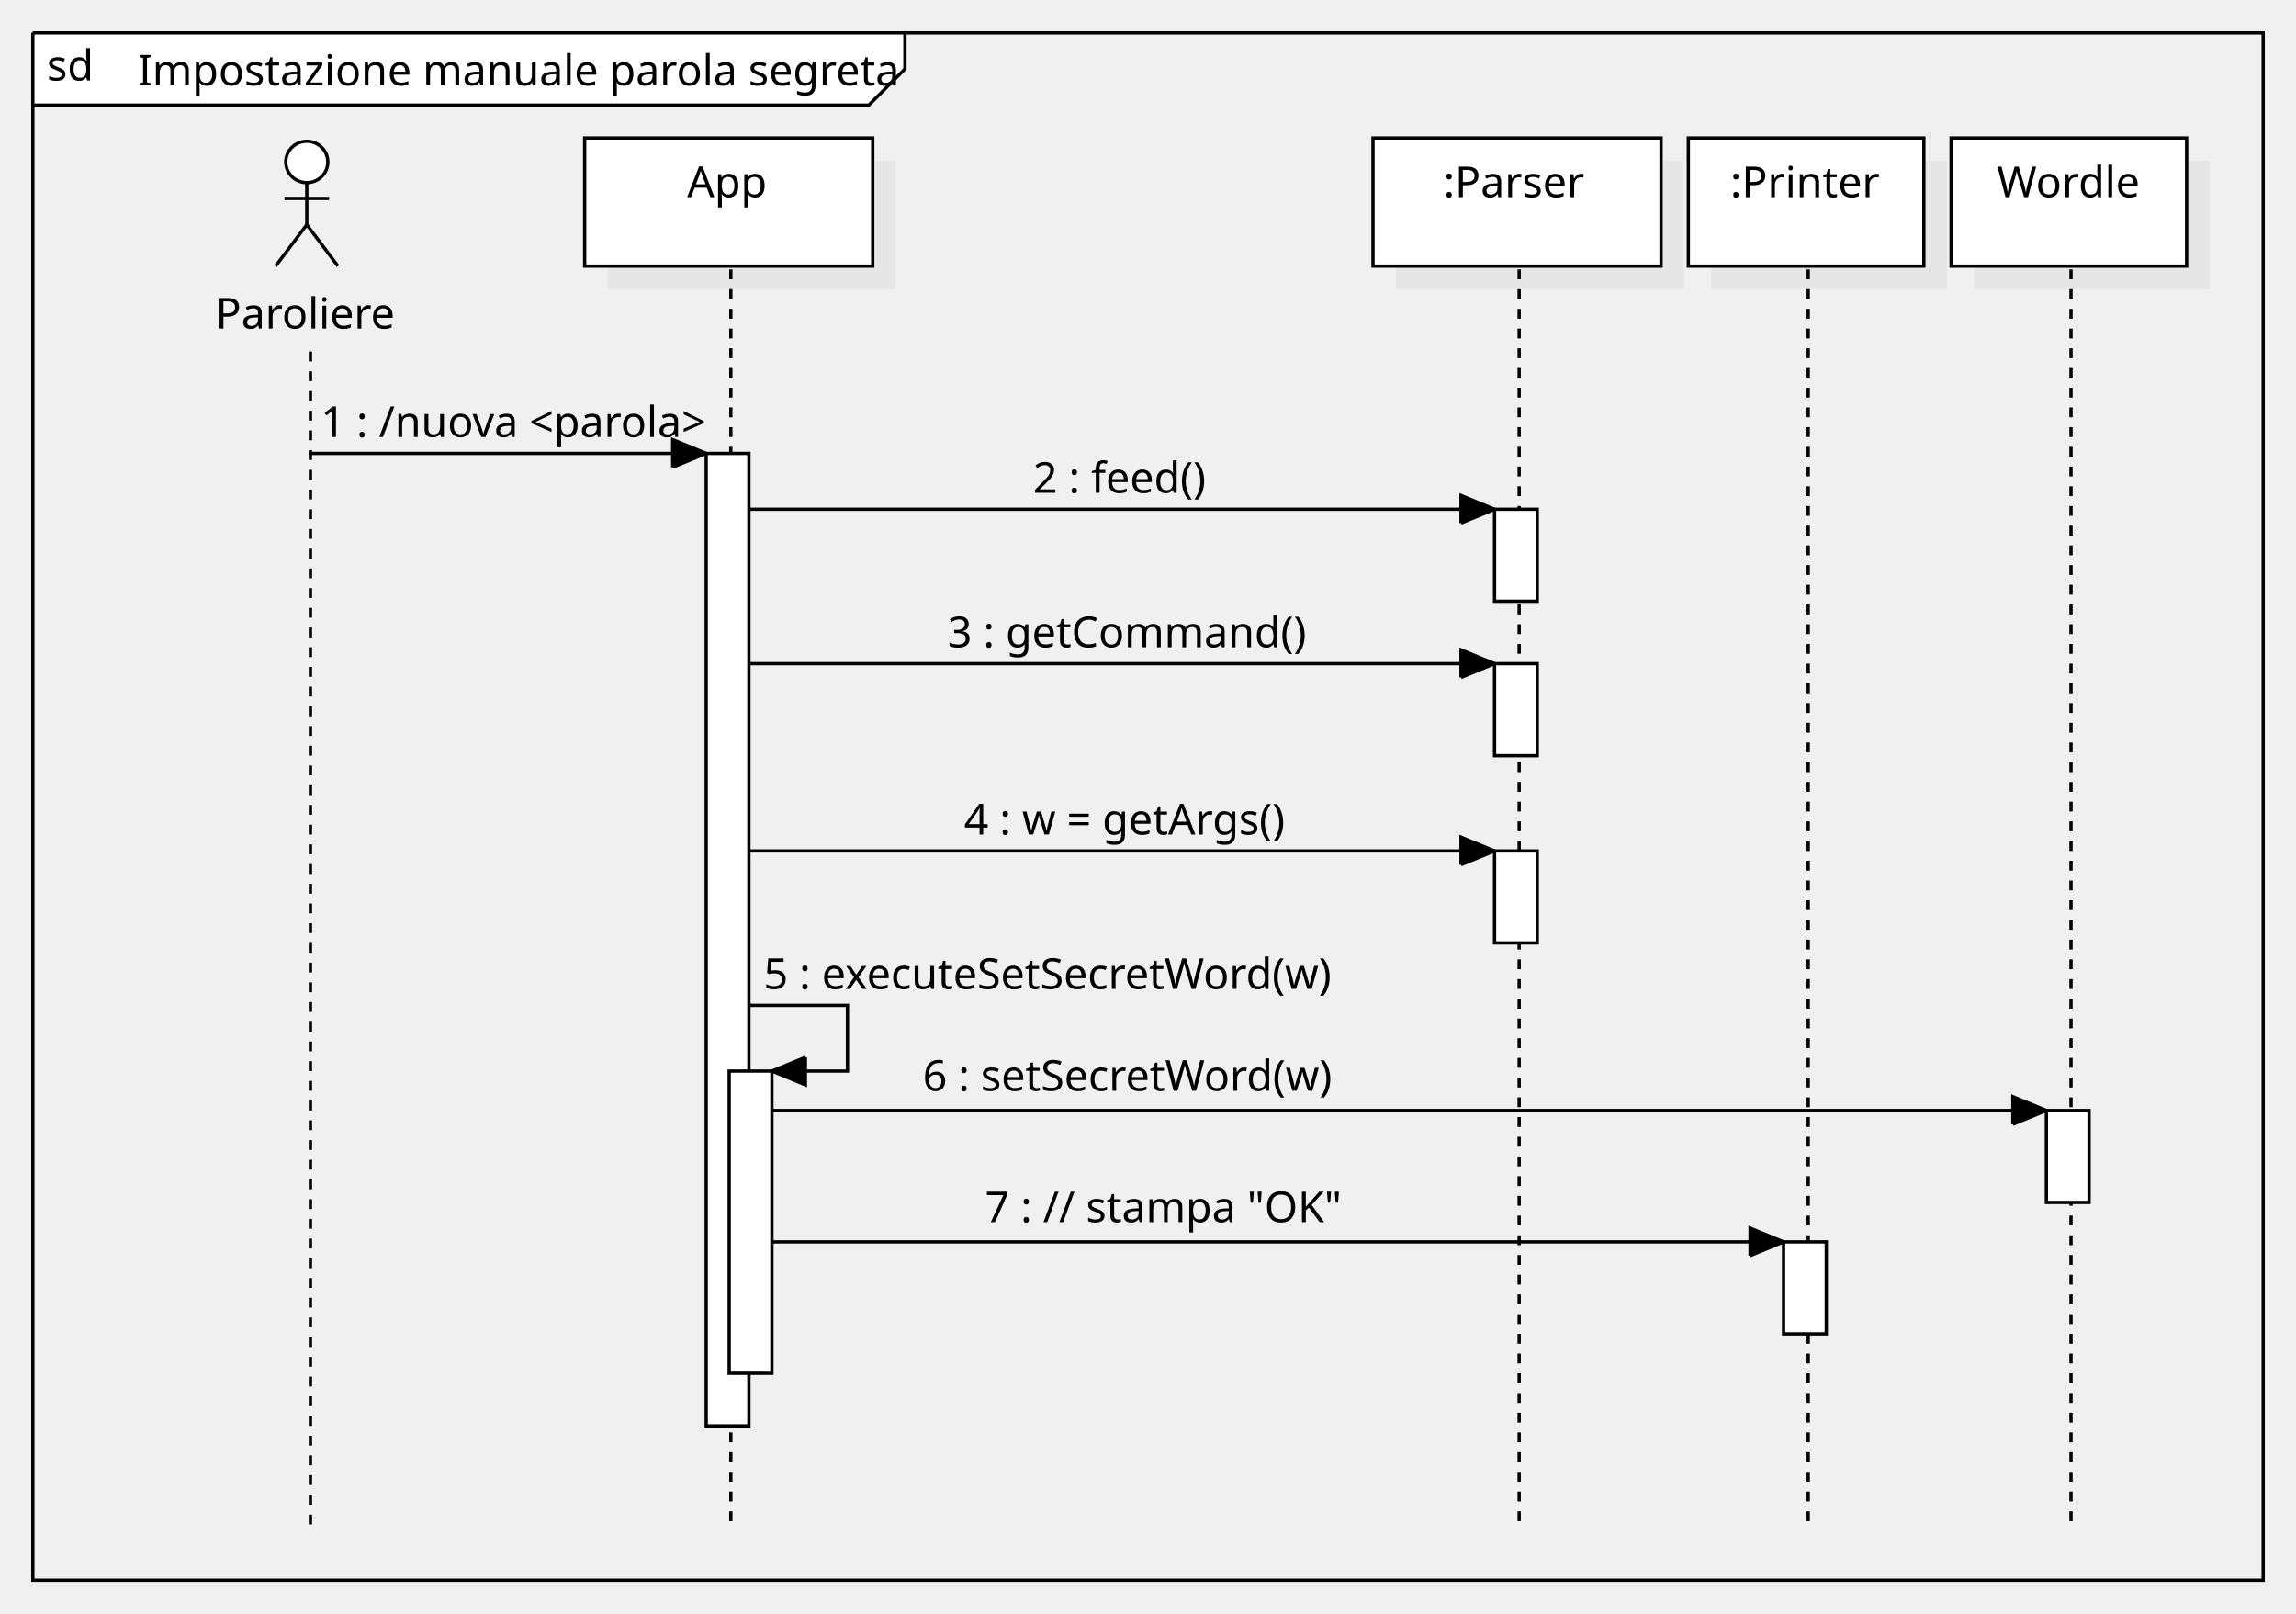
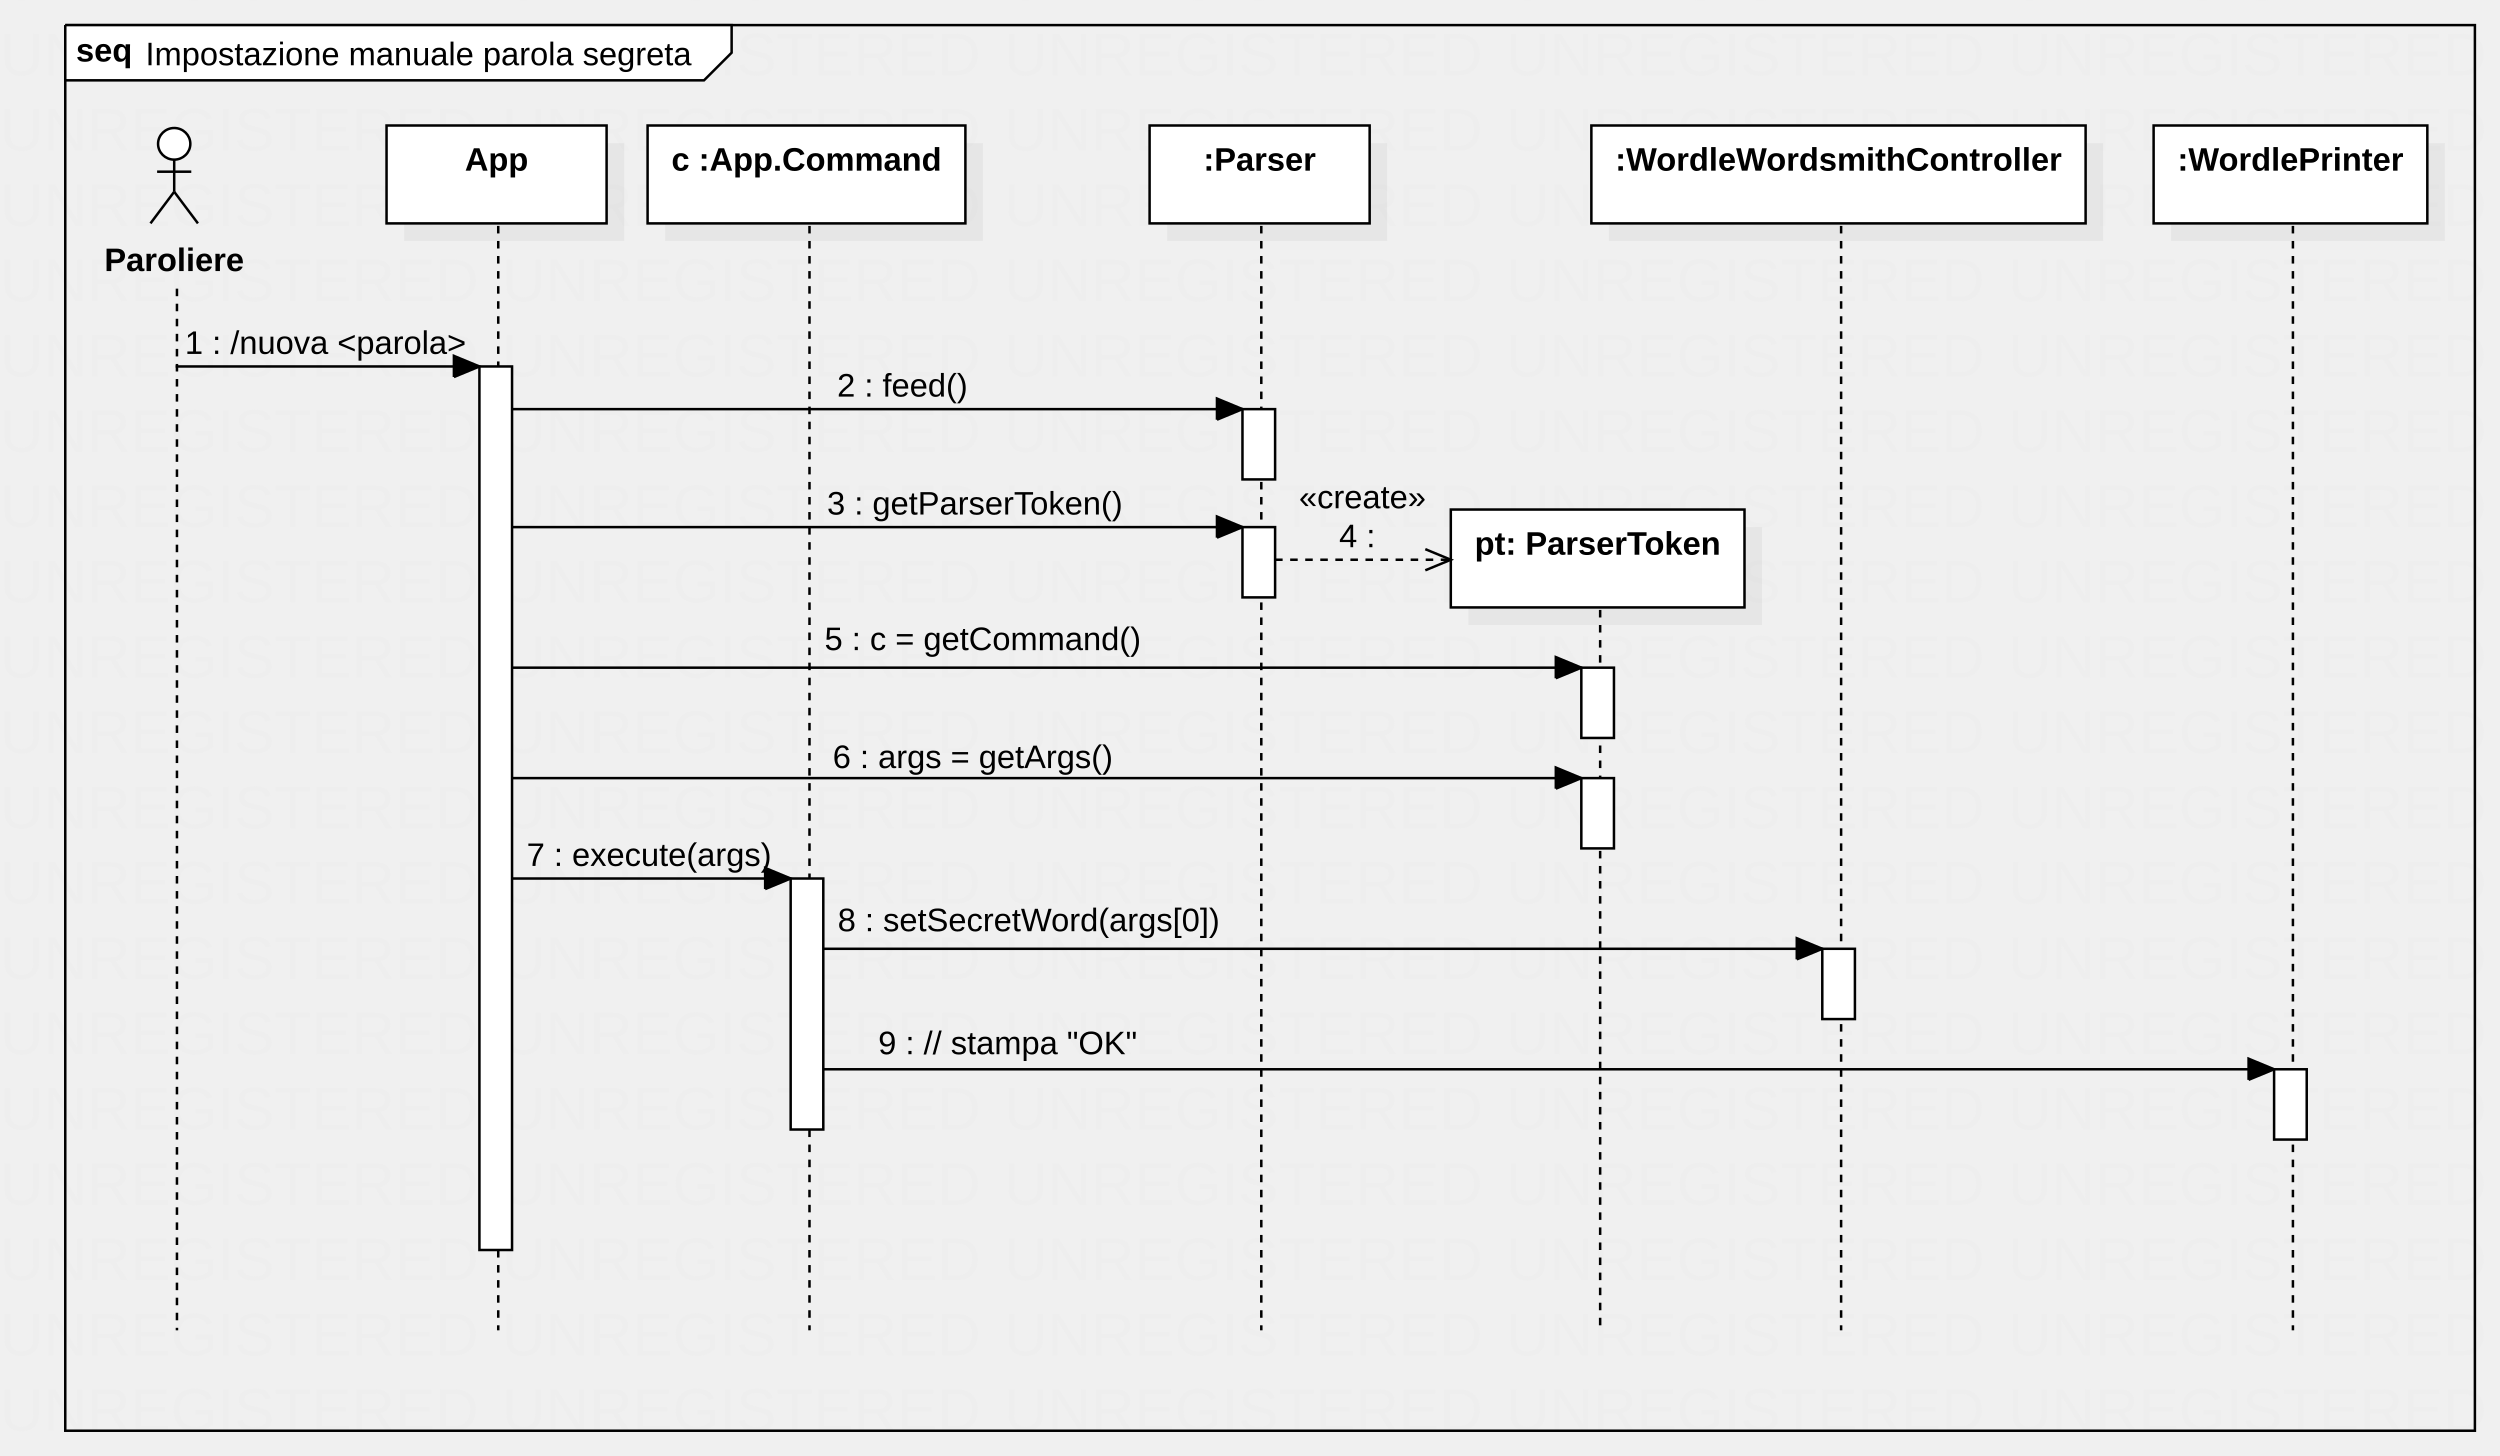
- <svg xmlns="http://www.w3.org/2000/svg" version="1.1" id="Livello_1" x="0px" y="0px" viewBox="0 0 699 491" style="enable-background:new 0 0 699 491;" xml:space="preserve">
-   <style type="text/css">
- 	.st0{opacity:0.2;fill:#C0C0C0;enable-background:new    ;}
- 	.st1{fill:#FFFFFF;}
- 	.st2{fill:none;stroke:#000000;stroke-miterlimit:10;}
- 	.st3{font-family:'Arial-BoldMT';}
- 	.st4{font-size:13px;}
- 	.st5{fill:none;stroke:#000000;stroke-miterlimit:10;stroke-dasharray:3;}
- 	.st6{font-family:'ArialMT';}
- </style>
+ <svg xmlns="http://www.w3.org/2000/svg" version="1.1" width="996" height="580">
+   <defs />
  <g>
-     <g transform="translate(-46,2) scale(1,1)">
-       <rect x="231" y="47" class="st0" width="87.7" height="39" />
-     </g>
-     <g transform="translate(-46,2) scale(1,1)">
-       <rect x="224" y="40" class="st1" width="87.7" height="39" />
-     </g>
-     <g transform="translate(-46,2) scale(1,1)">
-       <path class="st2" d="M224,40h87.7v39H224V40z" />
-     </g>
-     <g transform="translate(-46,2) scale(1,1)">
-       <g>
-         <path class="st2" d="M0,0" />
-         <text transform="matrix(1 0 0 1 255.1995 58)" class="st3 st4">App</text>
-       </g>
-     </g>
-     <g transform="translate(-46,2) scale(1,1)">
-       <path class="st5" d="M268.5,80v384" />
-     </g>
-     <g transform="translate(-46,2) scale(1,1)">
-       <path class="st1" d="M133,47.3c0-3.5,2.9-6.3,6.4-6.3s6.4,2.8,6.4,6.3c0,3.5-2.9,6.3-6.4,6.3S133,50.8,133,47.3z" />
-     </g>
-     <g transform="translate(-46,2) scale(1,1)">
-       <path class="st2" d="M133,47.3c0-3.5,2.9-6.3,6.4-6.3s6.4,2.8,6.4,6.3c0,3.5-2.9,6.3-6.4,6.3S133,50.8,133,47.3z" />
-     </g>
-     <g transform="translate(-46,2) scale(1,1)">
-       <path class="st2" d="M139.4,53.6v12.8" />
-     </g>
-     <g transform="translate(-46,2) scale(1,1)">
-       <path class="st2" d="M132.6,58.4h13.6" />
-     </g>
-     <g transform="translate(-46,2) scale(1,1)">
-       <path class="st2" d="M139.4,66.4L129.9,79" />
-     </g>
-     <g transform="translate(-46,2) scale(1,1)">
-       <path class="st2" d="M139.4,66.4l9.5,12.6" />
-     </g>
-     <g transform="translate(-46,2) scale(1,1)">
-       <g>
-         <path class="st2" d="M0,0" />
-         <text transform="matrix(1 0 0 1 111.5791 98)" class="st3 st4">Paroliere</text>
-       </g>
-     </g>
-     <g transform="translate(-46,2) scale(1,1)">
-       <path class="st5" d="M140.5,105v359" />
-     </g>
-     <g transform="translate(-46,2) scale(1,1)">
-       <rect x="647" y="47" class="st0" width="71.7" height="39" />
-     </g>
-     <g transform="translate(-46,2) scale(1,1)">
-       <rect x="640" y="40" class="st1" width="71.7" height="39" />
-     </g>
-     <g transform="translate(-46,2) scale(1,1)">
-       <path class="st2" d="M640,40h71.7v39H640V40z" />
-     </g>
-     <g transform="translate(-46,2) scale(1,1)">
-       <g>
-         <path class="st2" d="M0,0" />
-         <text transform="matrix(1 0 0 1 653.9592 58)" class="st3 st4">Wordle</text>
-       </g>
-     </g>
-     <g transform="translate(-46,2) scale(1,1)">
-       <path class="st5" d="M676.5,80v384" />
-     </g>
-     <g transform="translate(-46,2) scale(1,1)">
-       <rect x="567" y="47" class="st0" width="71.7" height="39" />
-     </g>
-     <g transform="translate(-46,2) scale(1,1)">
-       <rect x="560" y="40" class="st1" width="71.7" height="39" />
-     </g>
-     <g transform="translate(-46,2) scale(1,1)">
-       <path class="st2" d="M560,40h71.7v39H560V40z" />
-     </g>
-     <g transform="translate(-46,2) scale(1,1)">
-       <g>
-         <path class="st2" d="M0,0" />
-         <text transform="matrix(1 0 0 1 572.7532 58)" class="st3 st4">:Printer</text>
-       </g>
-     </g>
-     <g transform="translate(-46,2) scale(1,1)">
-       <path class="st5" d="M596.5,80v384" />
-     </g>
-     <g transform="translate(-46,2) scale(1,1)">
-       <rect x="471" y="47" class="st0" width="87.7" height="39" />
-     </g>
-     <g transform="translate(-46,2) scale(1,1)">
-       <rect x="464" y="40" class="st1" width="87.7" height="39" />
-     </g>
-     <g transform="translate(-46,2) scale(1,1)">
-       <path class="st2" d="M464,40h87.7v39H464V40z" />
-     </g>
-     <g transform="translate(-46,2) scale(1,1)">
-       <g>
-         <path class="st2" d="M0,0" />
-         <text transform="matrix(1 0 0 1 485.4304 58)" class="st3 st4">:Parser</text>
-       </g>
-     </g>
-     <g transform="translate(-46,2) scale(1,1)">
-       <path class="st5" d="M508.5,80v384" />
-     </g>
-     <g transform="translate(-46,2) scale(1,1)">
-       <path class="st2" d="M140,136h121" />
-     </g>
-     <g transform="translate(-46,2) scale(1,1)">
-       <path d="M250.8,140.2L261,136l-10.2-4.2" />
-     </g>
-     <g transform="translate(-46,2) scale(1,1)">
-       <path class="st2" d="M250.8,140.2L261,136l-10.2-4.2V140.2" />
-     </g>
-     <g transform="translate(-46,2) scale(1,1)">
-       <g>
-         <path class="st2" d="M0,0" />
-         <text transform="matrix(1 0 0 1 143.6677 131)" class="st6 st4">1 : /nuova &lt;parola&gt;</text>
-       </g>
-     </g>
-     <g transform="translate(-46,2) scale(1,1)">
-       <rect x="261" y="136" class="st1" width="13" height="296" />
-     </g>
-     <g transform="translate(-46,2) scale(1,1)">
-       <path class="st2" d="M261,136h13v296h-13V136z" />
-     </g>
-     <g transform="translate(-46,2) scale(1,1)">
-       <path class="st2" d="M274,153h227" />
-     </g>
-     <g transform="translate(-46,2) scale(1,1)">
-       <path d="M490.8,157.2L501,153l-10.2-4.2" />
-     </g>
-     <g transform="translate(-46,2) scale(1,1)">
-       <path class="st2" d="M490.8,157.2L501,153l-10.2-4.2V157.2" />
-     </g>
-     <g transform="translate(-46,2) scale(1,1)">
-       <g>
-         <path class="st2" d="M0,0" />
-         <text transform="matrix(1 0 0 1 360.5095 148)" class="st6 st4">2 : feed()</text>
-       </g>
-     </g>
-     <g transform="translate(-46,2) scale(1,1)">
-       <rect x="501" y="153" class="st1" width="13" height="28" />
-     </g>
-     <g transform="translate(-46,2) scale(1,1)">
-       <path class="st2" d="M501,153h13v28h-13V153z" />
-     </g>
-     <g transform="translate(-46,2) scale(1,1)">
-       <path class="st2" d="M274,200h227" />
-     </g>
-     <g transform="translate(-46,2) scale(1,1)">
-       <path d="M490.8,204.2L501,200l-10.2-4.2" />
-     </g>
-     <g transform="translate(-46,2) scale(1,1)">
-       <path class="st2" d="M490.8,204.2L501,200l-10.2-4.2V204.2" />
-     </g>
-     <g transform="translate(-46,2) scale(1,1)">
-       <g>
-         <path class="st2" d="M0,0" />
-         <text transform="matrix(1 0 0 1 334.5 195)" class="st6 st4">3 : getCommand()</text>
-       </g>
-     </g>
-     <g transform="translate(-46,2) scale(1,1)">
-       <rect x="501" y="200" class="st1" width="13" height="28" />
-     </g>
-     <g transform="translate(-46,2) scale(1,1)">
-       <path class="st2" d="M501,200h13v28h-13V200z" />
-     </g>
-     <g transform="translate(-46,2) scale(1,1)">
-       <path class="st2" d="M274,257h227" />
-     </g>
-     <g transform="translate(-46,2) scale(1,1)">
-       <path d="M490.8,261.2L501,257l-10.2-4.2" />
-     </g>
-     <g transform="translate(-46,2) scale(1,1)">
-       <path class="st2" d="M490.8,261.2L501,257l-10.2-4.2V261.2" />
-     </g>
-     <g transform="translate(-46,2) scale(1,1)">
-       <g>
-         <path class="st2" d="M0,0" />
-         <text transform="matrix(1 0 0 1 339.5 252)" class="st6 st4">4 : w = getArgs()</text>
-       </g>
-     </g>
-     <g transform="translate(-46,2) scale(1,1)">
-       <rect x="501" y="257" class="st1" width="13" height="28" />
-     </g>
-     <g transform="translate(-46,2) scale(1,1)">
-       <path class="st2" d="M501,257h13v28h-13V257z" />
-     </g>
-     <g transform="translate(-46,2) scale(1,1)">
-       <path class="st2" d="M274,304h30v20h-23" />
-     </g>
-     <g transform="translate(-46,2) scale(1,1)">
-       <path d="M291.2,319.8L281,324l10.2,4.2" />
-     </g>
-     <g transform="translate(-46,2) scale(1,1)">
-       <path class="st2" d="M291.2,319.8L281,324l10.2,4.2V319.8" />
-     </g>
-     <g transform="translate(-46,2) scale(1,1)">
-       <g>
-         <path class="st2" d="M0,0" />
-         <text transform="matrix(1 0 0 1 278.5 299)" class="st6 st4">5 : executeSetSecretWord(w)</text>
-       </g>
-     </g>
-     <g transform="translate(-46,2) scale(1,1)">
-       <rect x="268" y="324" class="st1" width="13" height="92" />
-     </g>
-     <g transform="translate(-46,2) scale(1,1)">
-       <path class="st2" d="M268,324h13v92h-13V324z" />
-     </g>
-     <g transform="translate(-46,2) scale(1,1)">
-       <path class="st2" d="M281,336h388" />
-     </g>
-     <g transform="translate(-46,2) scale(1,1)">
-       <path d="M658.8,340.2L669,336l-10.2-4.2" />
-     </g>
-     <g transform="translate(-46,2) scale(1,1)">
-       <path class="st2" d="M658.8,340.2L669,336l-10.2-4.2V340.2" />
-     </g>
-     <g transform="translate(-46,2) scale(1,1)">
-       <g>
-         <path class="st2" d="M0,0" />
-         <text transform="matrix(1 0 0 1 326.9185 330)" class="st6 st4">6 : setSecretWord(w)</text>
-       </g>
-     </g>
-     <g transform="translate(-46,2) scale(1,1)">
-       <rect x="669" y="336" class="st1" width="13" height="28" />
-     </g>
-     <g transform="translate(-46,2) scale(1,1)">
-       <path class="st2" d="M669,336h13v28h-13V336z" />
-     </g>
-     <g transform="translate(-46,2) scale(1,1)">
-       <path class="st2" d="M281,376h308" />
-     </g>
-     <g transform="translate(-46,2) scale(1,1)">
-       <path d="M578.8,380.2L589,376l-10.2-4.2" />
-     </g>
-     <g transform="translate(-46,2) scale(1,1)">
-       <path class="st2" d="M578.8,380.2L589,376l-10.2-4.2V380.2" />
-     </g>
-     <g transform="translate(-46,2) scale(1,1)">
-       <g>
-         <path class="st2" d="M0,0" />
-         <text transform="matrix(1 0 0 1 345.8828 370)" class="st6 st4">7 : // stampa "OK"</text>
-       </g>
-     </g>
-     <g transform="translate(-46,2) scale(1,1)">
-       <rect x="589" y="376" class="st1" width="13" height="28" />
-     </g>
-     <g transform="translate(-46,2) scale(1,1)">
-       <path class="st2" d="M589,376h13v28h-13V376z" />
-     </g>
-     <g transform="translate(-46,2) scale(1,1)">
-       <path class="st2" d="M56,8h679v471H56V8" />
-     </g>
-     <g transform="translate(-46,2) scale(1,1)">
-       <path class="st1" d="M56,8v22h254.5l11-11V8H56" />
-     </g>
-     <g transform="translate(-46,2) scale(1,1)">
-       <path class="st2" d="M56,8v22h254.5l11-11V8H56L56,8" />
-     </g>
-     <g transform="translate(-46,2) scale(1,1)">
-       <g>
-         <path class="st2" d="M0,0" />
-         <text transform="matrix(1 0 0 1 87.96 24)" class="st6 st4">Impostazione manuale parola segreta</text>
-       </g>
-     </g>
-     <g transform="translate(-46,2) scale(1,1)">
-       <g>
-         <path d="M0,0" />
-         <text transform="matrix(1 0 0 1 60.2795 22.5)" class="st3 st4">sd</text>
+     <text fill="#eeeeee" stroke="none" font-family="Arial" font-size="24px" font-style="normal" font-weight="normal" text-decoration="none" x="0" y="0">UNREGISTERED</text>
+     <text fill="#eeeeee" stroke="none" font-family="Arial" font-size="24px" font-style="normal" font-weight="normal" text-decoration="none" x="0" y="30">UNREGISTERED</text>
+     <text fill="#eeeeee" stroke="none" font-family="Arial" font-size="24px" font-style="normal" font-weight="normal" text-decoration="none" x="0" y="60">UNREGISTERED</text>
+     <text fill="#eeeeee" stroke="none" font-family="Arial" font-size="24px" font-style="normal" font-weight="normal" text-decoration="none" x="0" y="90">UNREGISTERED</text>
+     <text fill="#eeeeee" stroke="none" font-family="Arial" font-size="24px" font-style="normal" font-weight="normal" text-decoration="none" x="0" y="120">UNREGISTERED</text>
+     <text fill="#eeeeee" stroke="none" font-family="Arial" font-size="24px" font-style="normal" font-weight="normal" text-decoration="none" x="0" y="150">UNREGISTERED</text>
+     <text fill="#eeeeee" stroke="none" font-family="Arial" font-size="24px" font-style="normal" font-weight="normal" text-decoration="none" x="0" y="180">UNREGISTERED</text>
+     <text fill="#eeeeee" stroke="none" font-family="Arial" font-size="24px" font-style="normal" font-weight="normal" text-decoration="none" x="0" y="210">UNREGISTERED</text>
+     <text fill="#eeeeee" stroke="none" font-family="Arial" font-size="24px" font-style="normal" font-weight="normal" text-decoration="none" x="0" y="240">UNREGISTERED</text>
+     <text fill="#eeeeee" stroke="none" font-family="Arial" font-size="24px" font-style="normal" font-weight="normal" text-decoration="none" x="0" y="270">UNREGISTERED</text>
+     <text fill="#eeeeee" stroke="none" font-family="Arial" font-size="24px" font-style="normal" font-weight="normal" text-decoration="none" x="0" y="300">UNREGISTERED</text>
+     <text fill="#eeeeee" stroke="none" font-family="Arial" font-size="24px" font-style="normal" font-weight="normal" text-decoration="none" x="0" y="330">UNREGISTERED</text>
+     <text fill="#eeeeee" stroke="none" font-family="Arial" font-size="24px" font-style="normal" font-weight="normal" text-decoration="none" x="0" y="360">UNREGISTERED</text>
+     <text fill="#eeeeee" stroke="none" font-family="Arial" font-size="24px" font-style="normal" font-weight="normal" text-decoration="none" x="0" y="390">UNREGISTERED</text>
+     <text fill="#eeeeee" stroke="none" font-family="Arial" font-size="24px" font-style="normal" font-weight="normal" text-decoration="none" x="0" y="420">UNREGISTERED</text>
+     <text fill="#eeeeee" stroke="none" font-family="Arial" font-size="24px" font-style="normal" font-weight="normal" text-decoration="none" x="0" y="450">UNREGISTERED</text>
+     <text fill="#eeeeee" stroke="none" font-family="Arial" font-size="24px" font-style="normal" font-weight="normal" text-decoration="none" x="0" y="480">UNREGISTERED</text>
+     <text fill="#eeeeee" stroke="none" font-family="Arial" font-size="24px" font-style="normal" font-weight="normal" text-decoration="none" x="0" y="510">UNREGISTERED</text>
+     <text fill="#eeeeee" stroke="none" font-family="Arial" font-size="24px" font-style="normal" font-weight="normal" text-decoration="none" x="0" y="540">UNREGISTERED</text>
+     <text fill="#eeeeee" stroke="none" font-family="Arial" font-size="24px" font-style="normal" font-weight="normal" text-decoration="none" x="0" y="570">UNREGISTERED</text>
+     <text fill="#eeeeee" stroke="none" font-family="Arial" font-size="24px" font-style="normal" font-weight="normal" text-decoration="none" x="200" y="0">UNREGISTERED</text>
+     <text fill="#eeeeee" stroke="none" font-family="Arial" font-size="24px" font-style="normal" font-weight="normal" text-decoration="none" x="200" y="30">UNREGISTERED</text>
+     <text fill="#eeeeee" stroke="none" font-family="Arial" font-size="24px" font-style="normal" font-weight="normal" text-decoration="none" x="200" y="60">UNREGISTERED</text>
+     <text fill="#eeeeee" stroke="none" font-family="Arial" font-size="24px" font-style="normal" font-weight="normal" text-decoration="none" x="200" y="90">UNREGISTERED</text>
+     <text fill="#eeeeee" stroke="none" font-family="Arial" font-size="24px" font-style="normal" font-weight="normal" text-decoration="none" x="200" y="120">UNREGISTERED</text>
+     <text fill="#eeeeee" stroke="none" font-family="Arial" font-size="24px" font-style="normal" font-weight="normal" text-decoration="none" x="200" y="150">UNREGISTERED</text>
+     <text fill="#eeeeee" stroke="none" font-family="Arial" font-size="24px" font-style="normal" font-weight="normal" text-decoration="none" x="200" y="180">UNREGISTERED</text>
+     <text fill="#eeeeee" stroke="none" font-family="Arial" font-size="24px" font-style="normal" font-weight="normal" text-decoration="none" x="200" y="210">UNREGISTERED</text>
+     <text fill="#eeeeee" stroke="none" font-family="Arial" font-size="24px" font-style="normal" font-weight="normal" text-decoration="none" x="200" y="240">UNREGISTERED</text>
+     <text fill="#eeeeee" stroke="none" font-family="Arial" font-size="24px" font-style="normal" font-weight="normal" text-decoration="none" x="200" y="270">UNREGISTERED</text>
+     <text fill="#eeeeee" stroke="none" font-family="Arial" font-size="24px" font-style="normal" font-weight="normal" text-decoration="none" x="200" y="300">UNREGISTERED</text>
+     <text fill="#eeeeee" stroke="none" font-family="Arial" font-size="24px" font-style="normal" font-weight="normal" text-decoration="none" x="200" y="330">UNREGISTERED</text>
+     <text fill="#eeeeee" stroke="none" font-family="Arial" font-size="24px" font-style="normal" font-weight="normal" text-decoration="none" x="200" y="360">UNREGISTERED</text>
+     <text fill="#eeeeee" stroke="none" font-family="Arial" font-size="24px" font-style="normal" font-weight="normal" text-decoration="none" x="200" y="390">UNREGISTERED</text>
+     <text fill="#eeeeee" stroke="none" font-family="Arial" font-size="24px" font-style="normal" font-weight="normal" text-decoration="none" x="200" y="420">UNREGISTERED</text>
+     <text fill="#eeeeee" stroke="none" font-family="Arial" font-size="24px" font-style="normal" font-weight="normal" text-decoration="none" x="200" y="450">UNREGISTERED</text>
+     <text fill="#eeeeee" stroke="none" font-family="Arial" font-size="24px" font-style="normal" font-weight="normal" text-decoration="none" x="200" y="480">UNREGISTERED</text>
+     <text fill="#eeeeee" stroke="none" font-family="Arial" font-size="24px" font-style="normal" font-weight="normal" text-decoration="none" x="200" y="510">UNREGISTERED</text>
+     <text fill="#eeeeee" stroke="none" font-family="Arial" font-size="24px" font-style="normal" font-weight="normal" text-decoration="none" x="200" y="540">UNREGISTERED</text>
+     <text fill="#eeeeee" stroke="none" font-family="Arial" font-size="24px" font-style="normal" font-weight="normal" text-decoration="none" x="200" y="570">UNREGISTERED</text>
+     <text fill="#eeeeee" stroke="none" font-family="Arial" font-size="24px" font-style="normal" font-weight="normal" text-decoration="none" x="400" y="0">UNREGISTERED</text>
+     <text fill="#eeeeee" stroke="none" font-family="Arial" font-size="24px" font-style="normal" font-weight="normal" text-decoration="none" x="400" y="30">UNREGISTERED</text>
+     <text fill="#eeeeee" stroke="none" font-family="Arial" font-size="24px" font-style="normal" font-weight="normal" text-decoration="none" x="400" y="60">UNREGISTERED</text>
+     <text fill="#eeeeee" stroke="none" font-family="Arial" font-size="24px" font-style="normal" font-weight="normal" text-decoration="none" x="400" y="90">UNREGISTERED</text>
+     <text fill="#eeeeee" stroke="none" font-family="Arial" font-size="24px" font-style="normal" font-weight="normal" text-decoration="none" x="400" y="120">UNREGISTERED</text>
+     <text fill="#eeeeee" stroke="none" font-family="Arial" font-size="24px" font-style="normal" font-weight="normal" text-decoration="none" x="400" y="150">UNREGISTERED</text>
+     <text fill="#eeeeee" stroke="none" font-family="Arial" font-size="24px" font-style="normal" font-weight="normal" text-decoration="none" x="400" y="180">UNREGISTERED</text>
+     <text fill="#eeeeee" stroke="none" font-family="Arial" font-size="24px" font-style="normal" font-weight="normal" text-decoration="none" x="400" y="210">UNREGISTERED</text>
+     <text fill="#eeeeee" stroke="none" font-family="Arial" font-size="24px" font-style="normal" font-weight="normal" text-decoration="none" x="400" y="240">UNREGISTERED</text>
+     <text fill="#eeeeee" stroke="none" font-family="Arial" font-size="24px" font-style="normal" font-weight="normal" text-decoration="none" x="400" y="270">UNREGISTERED</text>
+     <text fill="#eeeeee" stroke="none" font-family="Arial" font-size="24px" font-style="normal" font-weight="normal" text-decoration="none" x="400" y="300">UNREGISTERED</text>
+     <text fill="#eeeeee" stroke="none" font-family="Arial" font-size="24px" font-style="normal" font-weight="normal" text-decoration="none" x="400" y="330">UNREGISTERED</text>
+     <text fill="#eeeeee" stroke="none" font-family="Arial" font-size="24px" font-style="normal" font-weight="normal" text-decoration="none" x="400" y="360">UNREGISTERED</text>
+     <text fill="#eeeeee" stroke="none" font-family="Arial" font-size="24px" font-style="normal" font-weight="normal" text-decoration="none" x="400" y="390">UNREGISTERED</text>
+     <text fill="#eeeeee" stroke="none" font-family="Arial" font-size="24px" font-style="normal" font-weight="normal" text-decoration="none" x="400" y="420">UNREGISTERED</text>
+     <text fill="#eeeeee" stroke="none" font-family="Arial" font-size="24px" font-style="normal" font-weight="normal" text-decoration="none" x="400" y="450">UNREGISTERED</text>
+     <text fill="#eeeeee" stroke="none" font-family="Arial" font-size="24px" font-style="normal" font-weight="normal" text-decoration="none" x="400" y="480">UNREGISTERED</text>
+     <text fill="#eeeeee" stroke="none" font-family="Arial" font-size="24px" font-style="normal" font-weight="normal" text-decoration="none" x="400" y="510">UNREGISTERED</text>
+     <text fill="#eeeeee" stroke="none" font-family="Arial" font-size="24px" font-style="normal" font-weight="normal" text-decoration="none" x="400" y="540">UNREGISTERED</text>
+     <text fill="#eeeeee" stroke="none" font-family="Arial" font-size="24px" font-style="normal" font-weight="normal" text-decoration="none" x="400" y="570">UNREGISTERED</text>
+     <text fill="#eeeeee" stroke="none" font-family="Arial" font-size="24px" font-style="normal" font-weight="normal" text-decoration="none" x="600" y="0">UNREGISTERED</text>
+     <text fill="#eeeeee" stroke="none" font-family="Arial" font-size="24px" font-style="normal" font-weight="normal" text-decoration="none" x="600" y="30">UNREGISTERED</text>
+     <text fill="#eeeeee" stroke="none" font-family="Arial" font-size="24px" font-style="normal" font-weight="normal" text-decoration="none" x="600" y="60">UNREGISTERED</text>
+     <text fill="#eeeeee" stroke="none" font-family="Arial" font-size="24px" font-style="normal" font-weight="normal" text-decoration="none" x="600" y="90">UNREGISTERED</text>
+     <text fill="#eeeeee" stroke="none" font-family="Arial" font-size="24px" font-style="normal" font-weight="normal" text-decoration="none" x="600" y="120">UNREGISTERED</text>
+     <text fill="#eeeeee" stroke="none" font-family="Arial" font-size="24px" font-style="normal" font-weight="normal" text-decoration="none" x="600" y="150">UNREGISTERED</text>
+     <text fill="#eeeeee" stroke="none" font-family="Arial" font-size="24px" font-style="normal" font-weight="normal" text-decoration="none" x="600" y="180">UNREGISTERED</text>
+     <text fill="#eeeeee" stroke="none" font-family="Arial" font-size="24px" font-style="normal" font-weight="normal" text-decoration="none" x="600" y="210">UNREGISTERED</text>
+     <text fill="#eeeeee" stroke="none" font-family="Arial" font-size="24px" font-style="normal" font-weight="normal" text-decoration="none" x="600" y="240">UNREGISTERED</text>
+     <text fill="#eeeeee" stroke="none" font-family="Arial" font-size="24px" font-style="normal" font-weight="normal" text-decoration="none" x="600" y="270">UNREGISTERED</text>
+     <text fill="#eeeeee" stroke="none" font-family="Arial" font-size="24px" font-style="normal" font-weight="normal" text-decoration="none" x="600" y="300">UNREGISTERED</text>
+     <text fill="#eeeeee" stroke="none" font-family="Arial" font-size="24px" font-style="normal" font-weight="normal" text-decoration="none" x="600" y="330">UNREGISTERED</text>
+     <text fill="#eeeeee" stroke="none" font-family="Arial" font-size="24px" font-style="normal" font-weight="normal" text-decoration="none" x="600" y="360">UNREGISTERED</text>
+     <text fill="#eeeeee" stroke="none" font-family="Arial" font-size="24px" font-style="normal" font-weight="normal" text-decoration="none" x="600" y="390">UNREGISTERED</text>
+     <text fill="#eeeeee" stroke="none" font-family="Arial" font-size="24px" font-style="normal" font-weight="normal" text-decoration="none" x="600" y="420">UNREGISTERED</text>
+     <text fill="#eeeeee" stroke="none" font-family="Arial" font-size="24px" font-style="normal" font-weight="normal" text-decoration="none" x="600" y="450">UNREGISTERED</text>
+     <text fill="#eeeeee" stroke="none" font-family="Arial" font-size="24px" font-style="normal" font-weight="normal" text-decoration="none" x="600" y="480">UNREGISTERED</text>
+     <text fill="#eeeeee" stroke="none" font-family="Arial" font-size="24px" font-style="normal" font-weight="normal" text-decoration="none" x="600" y="510">UNREGISTERED</text>
+     <text fill="#eeeeee" stroke="none" font-family="Arial" font-size="24px" font-style="normal" font-weight="normal" text-decoration="none" x="600" y="540">UNREGISTERED</text>
+     <text fill="#eeeeee" stroke="none" font-family="Arial" font-size="24px" font-style="normal" font-weight="normal" text-decoration="none" x="600" y="570">UNREGISTERED</text>
+     <text fill="#eeeeee" stroke="none" font-family="Arial" font-size="24px" font-style="normal" font-weight="normal" text-decoration="none" x="800" y="0">UNREGISTERED</text>
+     <text fill="#eeeeee" stroke="none" font-family="Arial" font-size="24px" font-style="normal" font-weight="normal" text-decoration="none" x="800" y="30">UNREGISTERED</text>
+     <text fill="#eeeeee" stroke="none" font-family="Arial" font-size="24px" font-style="normal" font-weight="normal" text-decoration="none" x="800" y="60">UNREGISTERED</text>
+     <text fill="#eeeeee" stroke="none" font-family="Arial" font-size="24px" font-style="normal" font-weight="normal" text-decoration="none" x="800" y="90">UNREGISTERED</text>
+     <text fill="#eeeeee" stroke="none" font-family="Arial" font-size="24px" font-style="normal" font-weight="normal" text-decoration="none" x="800" y="120">UNREGISTERED</text>
+     <text fill="#eeeeee" stroke="none" font-family="Arial" font-size="24px" font-style="normal" font-weight="normal" text-decoration="none" x="800" y="150">UNREGISTERED</text>
+     <text fill="#eeeeee" stroke="none" font-family="Arial" font-size="24px" font-style="normal" font-weight="normal" text-decoration="none" x="800" y="180">UNREGISTERED</text>
+     <text fill="#eeeeee" stroke="none" font-family="Arial" font-size="24px" font-style="normal" font-weight="normal" text-decoration="none" x="800" y="210">UNREGISTERED</text>
+     <text fill="#eeeeee" stroke="none" font-family="Arial" font-size="24px" font-style="normal" font-weight="normal" text-decoration="none" x="800" y="240">UNREGISTERED</text>
+     <text fill="#eeeeee" stroke="none" font-family="Arial" font-size="24px" font-style="normal" font-weight="normal" text-decoration="none" x="800" y="270">UNREGISTERED</text>
+     <text fill="#eeeeee" stroke="none" font-family="Arial" font-size="24px" font-style="normal" font-weight="normal" text-decoration="none" x="800" y="300">UNREGISTERED</text>
+     <text fill="#eeeeee" stroke="none" font-family="Arial" font-size="24px" font-style="normal" font-weight="normal" text-decoration="none" x="800" y="330">UNREGISTERED</text>
+     <text fill="#eeeeee" stroke="none" font-family="Arial" font-size="24px" font-style="normal" font-weight="normal" text-decoration="none" x="800" y="360">UNREGISTERED</text>
+     <text fill="#eeeeee" stroke="none" font-family="Arial" font-size="24px" font-style="normal" font-weight="normal" text-decoration="none" x="800" y="390">UNREGISTERED</text>
+     <text fill="#eeeeee" stroke="none" font-family="Arial" font-size="24px" font-style="normal" font-weight="normal" text-decoration="none" x="800" y="420">UNREGISTERED</text>
+     <text fill="#eeeeee" stroke="none" font-family="Arial" font-size="24px" font-style="normal" font-weight="normal" text-decoration="none" x="800" y="450">UNREGISTERED</text>
+     <text fill="#eeeeee" stroke="none" font-family="Arial" font-size="24px" font-style="normal" font-weight="normal" text-decoration="none" x="800" y="480">UNREGISTERED</text>
+     <text fill="#eeeeee" stroke="none" font-family="Arial" font-size="24px" font-style="normal" font-weight="normal" text-decoration="none" x="800" y="510">UNREGISTERED</text>
+     <text fill="#eeeeee" stroke="none" font-family="Arial" font-size="24px" font-style="normal" font-weight="normal" text-decoration="none" x="800" y="540">UNREGISTERED</text>
+     <text fill="#eeeeee" stroke="none" font-family="Arial" font-size="24px" font-style="normal" font-weight="normal" text-decoration="none" x="800" y="570">UNREGISTERED</text>
+     <g transform="translate(-70,10) scale(1,1)">
+       <rect fill="#C0C0C0" stroke="none" x="231" y="47" width="87.669" height="39" opacity="0.2" />
+     </g>
+     <g transform="translate(-70,10) scale(1,1)">
+       <rect fill="#ffffff" stroke="none" x="224" y="40" width="87.669" height="39" />
+     </g>
+     <g transform="translate(-70,10) scale(1,1)">
+       <path fill="none" stroke="#000000" d="M 224 40 L 311.669 40 L 311.669 79 L 224 79 L 224 40 Z Z" stroke-miterlimit="10" />
+     </g>
+     <g transform="translate(-70,10) scale(1,1)">
+       <g>
+         <path fill="none" stroke="none" />
+         <text fill="#000000" stroke="none" font-family="Arial" font-size="13px" font-style="normal" font-weight="bold" text-decoration="none" x="255.199" y="58">App</text>
+       </g>
+     </g>
+     <g transform="translate(-70,10) scale(1,1)">
+       <path fill="none" stroke="#000000" d="M 268.5 80 L 268.5 520" stroke-miterlimit="10" stroke-dasharray="3" />
+     </g>
+     <g transform="translate(-70,10) scale(1,1)">
+       <path fill="#ffffff" stroke="none" d="M 132.972 47.3 C 132.972 43.821 135.85 41 139.401 41 C 142.952 41 145.83 43.821 145.83 47.3 C 145.83 50.779 142.952 53.6 139.401 53.6 C 135.85 53.6 132.972 50.779 132.972 47.3 Z" />
+     </g>
+     <g transform="translate(-70,10) scale(1,1)">
+       <path fill="none" stroke="#000000" d="M 132.972 47.3 C 132.972 43.821 135.85 41 139.401 41 C 142.952 41 145.83 43.821 145.83 47.3 C 145.83 50.779 142.952 53.6 139.401 53.6 C 135.85 53.6 132.972 50.779 132.972 47.3 Z" stroke-miterlimit="10" />
+     </g>
+     <g transform="translate(-70,10) scale(1,1)">
+       <path fill="none" stroke="#000000" d="M 139.401 53.6 L 139.401 66.4" stroke-miterlimit="10" />
+     </g>
+     <g transform="translate(-70,10) scale(1,1)">
+       <path fill="none" stroke="#000000" d="M 132.594 58.4 L 146.208 58.4" stroke-miterlimit="10" />
+     </g>
+     <g transform="translate(-70,10) scale(1,1)">
+       <path fill="none" stroke="#000000" d="M 139.401 66.4 L 129.946 79" stroke-miterlimit="10" />
+     </g>
+     <g transform="translate(-70,10) scale(1,1)">
+       <path fill="none" stroke="#000000" d="M 139.401 66.4 L 148.855 79" stroke-miterlimit="10" />
+     </g>
+     <g transform="translate(-70,10) scale(1,1)">
+       <g>
+         <path fill="none" stroke="none" />
+         <text fill="#000000" stroke="none" font-family="Arial" font-size="13px" font-style="normal" font-weight="bold" text-decoration="none" x="111.579" y="98">Paroliere</text>
+       </g>
+     </g>
+     <g transform="translate(-70,10) scale(1,1)">
+       <path fill="none" stroke="#000000" d="M 140.5 105 L 140.5 520" stroke-miterlimit="10" stroke-dasharray="3" />
+     </g>
+     <g transform="translate(-70,10) scale(1,1)">
+       <rect fill="#C0C0C0" stroke="none" x="711" y="47" width="196.906" height="39" opacity="0.2" />
+     </g>
+     <g transform="translate(-70,10) scale(1,1)">
+       <rect fill="#ffffff" stroke="none" x="704" y="40" width="196.906" height="39" />
+     </g>
+     <g transform="translate(-70,10) scale(1,1)">
+       <path fill="none" stroke="#000000" d="M 704 40 L 900.906 40 L 900.906 79 L 704 79 L 704 40 Z Z" stroke-miterlimit="10" />
+     </g>
+     <g transform="translate(-70,10) scale(1,1)">
+       <g>
+         <path fill="none" stroke="none" />
+         <text fill="#000000" stroke="none" font-family="Arial" font-size="13px" font-style="normal" font-weight="bold" text-decoration="none" x="713.5" y="58">:WordleWordsmithController</text>
+       </g>
+     </g>
+     <g transform="translate(-70,10) scale(1,1)">
+       <path fill="none" stroke="#000000" d="M 803.5 80 L 803.5 520" stroke-miterlimit="10" stroke-dasharray="3" />
+     </g>
+     <g transform="translate(-70,10) scale(1,1)">
+       <rect fill="#C0C0C0" stroke="none" x="935" y="47" width="109.048" height="39" opacity="0.2" />
+     </g>
+     <g transform="translate(-70,10) scale(1,1)">
+       <rect fill="#ffffff" stroke="none" x="928" y="40" width="109.048" height="39" />
+     </g>
+     <g transform="translate(-70,10) scale(1,1)">
+       <path fill="none" stroke="#000000" d="M 928 40 L 1037.048 40 L 1037.048 79 L 928 79 L 928 40 Z Z" stroke-miterlimit="10" />
+     </g>
+     <g transform="translate(-70,10) scale(1,1)">
+       <g>
+         <path fill="none" stroke="none" />
+         <text fill="#000000" stroke="none" font-family="Arial" font-size="13px" font-style="normal" font-weight="bold" text-decoration="none" x="937.5" y="58">:WordlePrinter</text>
+       </g>
+     </g>
+     <g transform="translate(-70,10) scale(1,1)">
+       <path fill="none" stroke="#000000" d="M 983.5 80 L 983.5 520" stroke-miterlimit="10" stroke-dasharray="3" />
+     </g>
+     <g transform="translate(-70,10) scale(1,1)">
+       <rect fill="#C0C0C0" stroke="none" x="535" y="47" width="87.669" height="39" opacity="0.2" />
+     </g>
+     <g transform="translate(-70,10) scale(1,1)">
+       <rect fill="#ffffff" stroke="none" x="528" y="40" width="87.669" height="39" />
+     </g>
+     <g transform="translate(-70,10) scale(1,1)">
+       <path fill="none" stroke="#000000" d="M 528 40 L 615.669 40 L 615.669 79 L 528 79 L 528 40 Z Z" stroke-miterlimit="10" />
+     </g>
+     <g transform="translate(-70,10) scale(1,1)">
+       <g>
+         <path fill="none" stroke="none" />
+         <text fill="#000000" stroke="none" font-family="Arial" font-size="13px" font-style="normal" font-weight="bold" text-decoration="none" x="549.43" y="58">:Parser</text>
+       </g>
+     </g>
+     <g transform="translate(-70,10) scale(1,1)">
+       <path fill="none" stroke="#000000" d="M 572.5 80 L 572.5 520" stroke-miterlimit="10" stroke-dasharray="3" />
+     </g>
+     <g transform="translate(-70,10) scale(1,1)">
+       <rect fill="#C0C0C0" stroke="none" x="335" y="47" width="126.612" height="39" opacity="0.2" />
+     </g>
+     <g transform="translate(-70,10) scale(1,1)">
+       <rect fill="#ffffff" stroke="none" x="328" y="40" width="126.612" height="39" />
+     </g>
+     <g transform="translate(-70,10) scale(1,1)">
+       <path fill="none" stroke="#000000" d="M 328 40 L 454.612 40 L 454.612 79 L 328 79 L 328 40 Z Z" stroke-miterlimit="10" />
+     </g>
+     <g transform="translate(-70,10) scale(1,1)">
+       <g>
+         <path fill="none" stroke="none" />
+         <text fill="#000000" stroke="none" font-family="Arial" font-size="13px" font-style="normal" font-weight="bold" text-decoration="none" x="337.5" y="58">c :App.Command</text>
+       </g>
+     </g>
+     <g transform="translate(-70,10) scale(1,1)">
+       <path fill="none" stroke="#000000" d="M 392.5 80 L 392.5 520" stroke-miterlimit="10" stroke-dasharray="3" />
+     </g>
+     <g transform="translate(-70,10) scale(1,1)">
+       <rect fill="#C0C0C0" stroke="none" x="655" y="200" width="117.008" height="39" opacity="0.2" />
+     </g>
+     <g transform="translate(-70,10) scale(1,1)">
+       <rect fill="#ffffff" stroke="none" x="648" y="193" width="117.008" height="39" />
+     </g>
+     <g transform="translate(-70,10) scale(1,1)">
+       <path fill="none" stroke="#000000" d="M 648 193 L 765.008 193 L 765.008 232 L 648 232 L 648 193 Z Z" stroke-miterlimit="10" />
+     </g>
+     <g transform="translate(-70,10) scale(1,1)">
+       <g>
+         <path fill="none" stroke="none" />
+         <text fill="#000000" stroke="none" font-family="Arial" font-size="13px" font-style="normal" font-weight="bold" text-decoration="none" x="657.5" y="211">pt: ParserToken</text>
+       </g>
+     </g>
+     <g transform="translate(-70,10) scale(1,1)">
+       <path fill="none" stroke="#000000" d="M 707.5 233 L 707.5 520" stroke-miterlimit="10" stroke-dasharray="3" />
+     </g>
+     <g transform="translate(-70,10) scale(1,1)">
+       <path fill="none" stroke="#000000" d="M 140 136 L 261 136" stroke-miterlimit="10" />
+     </g>
+     <g transform="translate(-70,10) scale(1,1)">
+       <path fill="#000000" stroke="none" d="M 250.837 140.21 L 261 136 L 250.837 131.79" />
+     </g>
+     <g transform="translate(-70,10) scale(1,1)">
+       <path fill="none" stroke="#000000" d="M 250.837 140.21 L 261 136 L 250.837 131.79 L 250.837 140.21" stroke-miterlimit="10" />
+     </g>
+     <g transform="translate(-70,10) scale(1,1)">
+       <g>
+         <path fill="none" stroke="none" />
+         <text fill="#000000" stroke="none" font-family="Arial" font-size="13px" font-style="normal" font-weight="normal" text-decoration="none" x="143.668" y="131">1 : /nuova &lt;parola&gt;</text>
+       </g>
+     </g>
+     <g transform="translate(-70,10) scale(1,1)">
+       <rect fill="#ffffff" stroke="none" x="261" y="136" width="13" height="352" />
+     </g>
+     <g transform="translate(-70,10) scale(1,1)">
+       <path fill="none" stroke="#000000" d="M 261 136 L 274 136 L 274 488 L 261 488 L 261 136 Z Z" stroke-miterlimit="10" />
+     </g>
+     <g transform="translate(-70,10) scale(1,1)">
+       <path fill="none" stroke="#000000" d="M 274 153 L 565 153" stroke-miterlimit="10" />
+     </g>
+     <g transform="translate(-70,10) scale(1,1)">
+       <path fill="#000000" stroke="none" d="M 554.837 157.21 L 565 153 L 554.837 148.79" />
+     </g>
+     <g transform="translate(-70,10) scale(1,1)">
+       <path fill="none" stroke="#000000" d="M 554.837 157.21 L 565 153 L 554.837 148.79 L 554.837 157.21" stroke-miterlimit="10" />
+     </g>
+     <g transform="translate(-70,10) scale(1,1)">
+       <g>
+         <path fill="none" stroke="none" />
+         <text fill="#000000" stroke="none" font-family="Arial" font-size="13px" font-style="normal" font-weight="normal" text-decoration="none" x="403.51" y="148">2 : feed()</text>
+       </g>
+     </g>
+     <g transform="translate(-70,10) scale(1,1)">
+       <rect fill="#ffffff" stroke="none" x="565" y="153" width="13" height="28" />
+     </g>
+     <g transform="translate(-70,10) scale(1,1)">
+       <path fill="none" stroke="#000000" d="M 565 153 L 578 153 L 578 181 L 565 181 L 565 153 Z Z" stroke-miterlimit="10" />
+     </g>
+     <g transform="translate(-70,10) scale(1,1)">
+       <path fill="none" stroke="#000000" d="M 274 200 L 565 200" stroke-miterlimit="10" />
+     </g>
+     <g transform="translate(-70,10) scale(1,1)">
+       <path fill="#000000" stroke="none" d="M 554.837 204.21 L 565 200 L 554.837 195.79" />
+     </g>
+     <g transform="translate(-70,10) scale(1,1)">
+       <path fill="none" stroke="#000000" d="M 554.837 204.21 L 565 200 L 554.837 195.79 L 554.837 204.21" stroke-miterlimit="10" />
+     </g>
+     <g transform="translate(-70,10) scale(1,1)">
+       <g>
+         <path fill="none" stroke="none" />
+         <text fill="#000000" stroke="none" font-family="Arial" font-size="13px" font-style="normal" font-weight="normal" text-decoration="none" x="399.5" y="195">3 : getParserToken()</text>
+       </g>
+     </g>
+     <g transform="translate(-70,10) scale(1,1)">
+       <rect fill="#ffffff" stroke="none" x="565" y="200" width="13" height="28" />
+     </g>
+     <g transform="translate(-70,10) scale(1,1)">
+       <path fill="none" stroke="#000000" d="M 565 200 L 578 200 L 578 228 L 565 228 L 565 200 Z Z" stroke-miterlimit="10" />
+     </g>
+     <g transform="translate(-70,10) scale(1,1)">
+       <path fill="none" stroke="#000000" d="M 578 213 L 648 213" stroke-miterlimit="10" stroke-dasharray="3" />
+     </g>
+     <g transform="translate(-70,10) scale(1,1)">
+       <path fill="none" stroke="#000000" d="M 637.837 217.21 L 648 213 L 637.837 208.79" stroke-miterlimit="10" />
+     </g>
+     <g transform="translate(-70,10) scale(1,1)">
+       <g>
+         <path fill="none" stroke="none" />
+         <text fill="#000000" stroke="none" font-family="Arial" font-size="13px" font-style="normal" font-weight="normal" text-decoration="none" x="603.5" y="208">4 : </text>
+       </g>
+     </g>
+     <g transform="translate(-70,10) scale(1,1)">
+       <g>
+         <path fill="none" stroke="none" />
+         <text fill="#000000" stroke="none" font-family="Arial" font-size="13px" font-style="normal" font-weight="normal" text-decoration="none" x="587.5" y="192.5">«create»</text>
+       </g>
+     </g>
+     <g transform="translate(-70,10) scale(1,1)">
+       <path fill="none" stroke="#000000" d="M 274 256 L 700 256" stroke-miterlimit="10" />
+     </g>
+     <g transform="translate(-70,10) scale(1,1)">
+       <path fill="#000000" stroke="none" d="M 689.837 260.21 L 700 256 L 689.837 251.79" />
+     </g>
+     <g transform="translate(-70,10) scale(1,1)">
+       <path fill="none" stroke="#000000" d="M 689.837 260.21 L 700 256 L 689.837 251.79 L 689.837 260.21" stroke-miterlimit="10" />
+     </g>
+     <g transform="translate(-70,10) scale(1,1)">
+       <g>
+         <path fill="none" stroke="none" />
+         <text fill="#000000" stroke="none" font-family="Arial" font-size="13px" font-style="normal" font-weight="normal" text-decoration="none" x="398.5" y="249">5 : c = getCommand()</text>
+       </g>
+     </g>
+     <g transform="translate(-70,10) scale(1,1)">
+       <rect fill="#ffffff" stroke="none" x="700" y="256" width="13" height="28" />
+     </g>
+     <g transform="translate(-70,10) scale(1,1)">
+       <path fill="none" stroke="#000000" d="M 700 256 L 713 256 L 713 284 L 700 284 L 700 256 Z Z" stroke-miterlimit="10" />
+     </g>
+     <g transform="translate(-70,10) scale(1,1)">
+       <path fill="none" stroke="#000000" d="M 274 300 L 700 300" stroke-miterlimit="10" />
+     </g>
+     <g transform="translate(-70,10) scale(1,1)">
+       <path fill="#000000" stroke="none" d="M 689.837 304.21 L 700 300 L 689.837 295.79" />
+     </g>
+     <g transform="translate(-70,10) scale(1,1)">
+       <path fill="none" stroke="#000000" d="M 689.837 304.21 L 700 300 L 689.837 295.79 L 689.837 304.21" stroke-miterlimit="10" />
+     </g>
+     <g transform="translate(-70,10) scale(1,1)">
+       <g>
+         <path fill="none" stroke="none" />
+         <text fill="#000000" stroke="none" font-family="Arial" font-size="13px" font-style="normal" font-weight="normal" text-decoration="none" x="401.76" y="296">6 : args = getArgs()</text>
+       </g>
+     </g>
+     <g transform="translate(-70,10) scale(1,1)">
+       <rect fill="#ffffff" stroke="none" x="700" y="300" width="13" height="28" />
+     </g>
+     <g transform="translate(-70,10) scale(1,1)">
+       <path fill="none" stroke="#000000" d="M 700 300 L 713 300 L 713 328 L 700 328 L 700 300 Z Z" stroke-miterlimit="10" />
+     </g>
+     <g transform="translate(-70,10) scale(1,1)">
+       <path fill="none" stroke="#000000" d="M 274 340 L 385 340" stroke-miterlimit="10" />
+     </g>
+     <g transform="translate(-70,10) scale(1,1)">
+       <path fill="#000000" stroke="none" d="M 374.837 344.21 L 385 340 L 374.837 335.79" />
+     </g>
+     <g transform="translate(-70,10) scale(1,1)">
+       <path fill="none" stroke="#000000" d="M 374.837 344.21 L 385 340 L 374.837 335.79 L 374.837 344.21" stroke-miterlimit="10" />
+     </g>
+     <g transform="translate(-70,10) scale(1,1)">
+       <g>
+         <path fill="none" stroke="none" />
+         <text fill="#000000" stroke="none" font-family="Arial" font-size="13px" font-style="normal" font-weight="normal" text-decoration="none" x="279.829" y="335">7 : execute(args)</text>
+       </g>
+     </g>
+     <g transform="translate(-70,10) scale(1,1)">
+       <rect fill="#ffffff" stroke="none" x="385" y="340" width="13" height="100" />
+     </g>
+     <g transform="translate(-70,10) scale(1,1)">
+       <path fill="none" stroke="#000000" d="M 385 340 L 398 340 L 398 440 L 385 440 L 385 340 Z Z" stroke-miterlimit="10" />
+     </g>
+     <g transform="translate(-70,10) scale(1,1)">
+       <path fill="none" stroke="#000000" d="M 398 368 L 796 368" stroke-miterlimit="10" />
+     </g>
+     <g transform="translate(-70,10) scale(1,1)">
+       <path fill="#000000" stroke="none" d="M 785.837 372.21 L 796 368 L 785.837 363.79" />
+     </g>
+     <g transform="translate(-70,10) scale(1,1)">
+       <path fill="none" stroke="#000000" d="M 785.837 372.21 L 796 368 L 785.837 363.79 L 785.837 372.21" stroke-miterlimit="10" />
+     </g>
+     <g transform="translate(-70,10) scale(1,1)">
+       <g>
+         <path fill="none" stroke="none" />
+         <text fill="#000000" stroke="none" font-family="Arial" font-size="13px" font-style="normal" font-weight="normal" text-decoration="none" x="403.741" y="361">8 : setSecretWord(args[0])</text>
+       </g>
+     </g>
+     <g transform="translate(-70,10) scale(1,1)">
+       <rect fill="#ffffff" stroke="none" x="796" y="368" width="13" height="28" />
+     </g>
+     <g transform="translate(-70,10) scale(1,1)">
+       <path fill="none" stroke="#000000" d="M 796 368 L 809 368 L 809 396 L 796 396 L 796 368 Z Z" stroke-miterlimit="10" />
+     </g>
+     <g transform="translate(-70,10) scale(1,1)">
+       <path fill="none" stroke="#000000" d="M 398 416 L 976 416" stroke-miterlimit="10" />
+     </g>
+     <g transform="translate(-70,10) scale(1,1)">
+       <path fill="#000000" stroke="none" d="M 965.837 420.21 L 976 416 L 965.837 411.79" />
+     </g>
+     <g transform="translate(-70,10) scale(1,1)">
+       <path fill="none" stroke="#000000" d="M 965.837 420.21 L 976 416 L 965.837 411.79 L 965.837 420.21" stroke-miterlimit="10" />
+     </g>
+     <g transform="translate(-70,10) scale(1,1)">
+       <g>
+         <path fill="none" stroke="none" />
+         <text fill="#000000" stroke="none" font-family="Arial" font-size="13px" font-style="normal" font-weight="normal" text-decoration="none" x="419.883" y="410">9 : // stampa "OK"</text>
+       </g>
+     </g>
+     <g transform="translate(-70,10) scale(1,1)">
+       <rect fill="#ffffff" stroke="none" x="976" y="416" width="13" height="28" />
+     </g>
+     <g transform="translate(-70,10) scale(1,1)">
+       <path fill="none" stroke="#000000" d="M 976 416 L 989 416 L 989 444 L 976 444 L 976 416 Z Z" stroke-miterlimit="10" />
+     </g>
+     <g transform="translate(-70,10) scale(1,1)">
+       <path fill="none" stroke="#000000" d="M 96 0 L 1056 0 L 1056 560 L 96 560 L 96 0" stroke-miterlimit="10" />
+     </g>
+     <g transform="translate(-70,10) scale(1,1)">
+       <path fill="#ffffff" stroke="none" d="M 96 0 L 96 22 L 350.481 22 L 361.481 11 L 361.481 0 L 96 0" />
+     </g>
+     <g transform="translate(-70,10) scale(1,1)">
+       <path fill="none" stroke="#000000" d="M 96 0 L 96 22 L 350.481 22 L 361.481 11 L 361.481 0 L 96 0 L 96 0" stroke-miterlimit="10" />
+     </g>
+     <g transform="translate(-70,10) scale(1,1)">
+       <g>
+         <path fill="none" stroke="none" />
+         <text fill="#000000" stroke="none" font-family="Arial" font-size="13px" font-style="normal" font-weight="normal" text-decoration="none" x="127.96" y="16">Impostazione manuale parola segreta</text>
+       </g>
+     </g>
+     <g transform="translate(-70,10) scale(1,1)">
+       <g>
+         <path fill="none" stroke="none" />
+         <text fill="#000000" stroke="none" font-family="Arial" font-size="13px" font-style="normal" font-weight="bold" text-decoration="none" x="100.28" y="14.5">seq</text>
      </g>
    </g>
  </g>
</svg>
